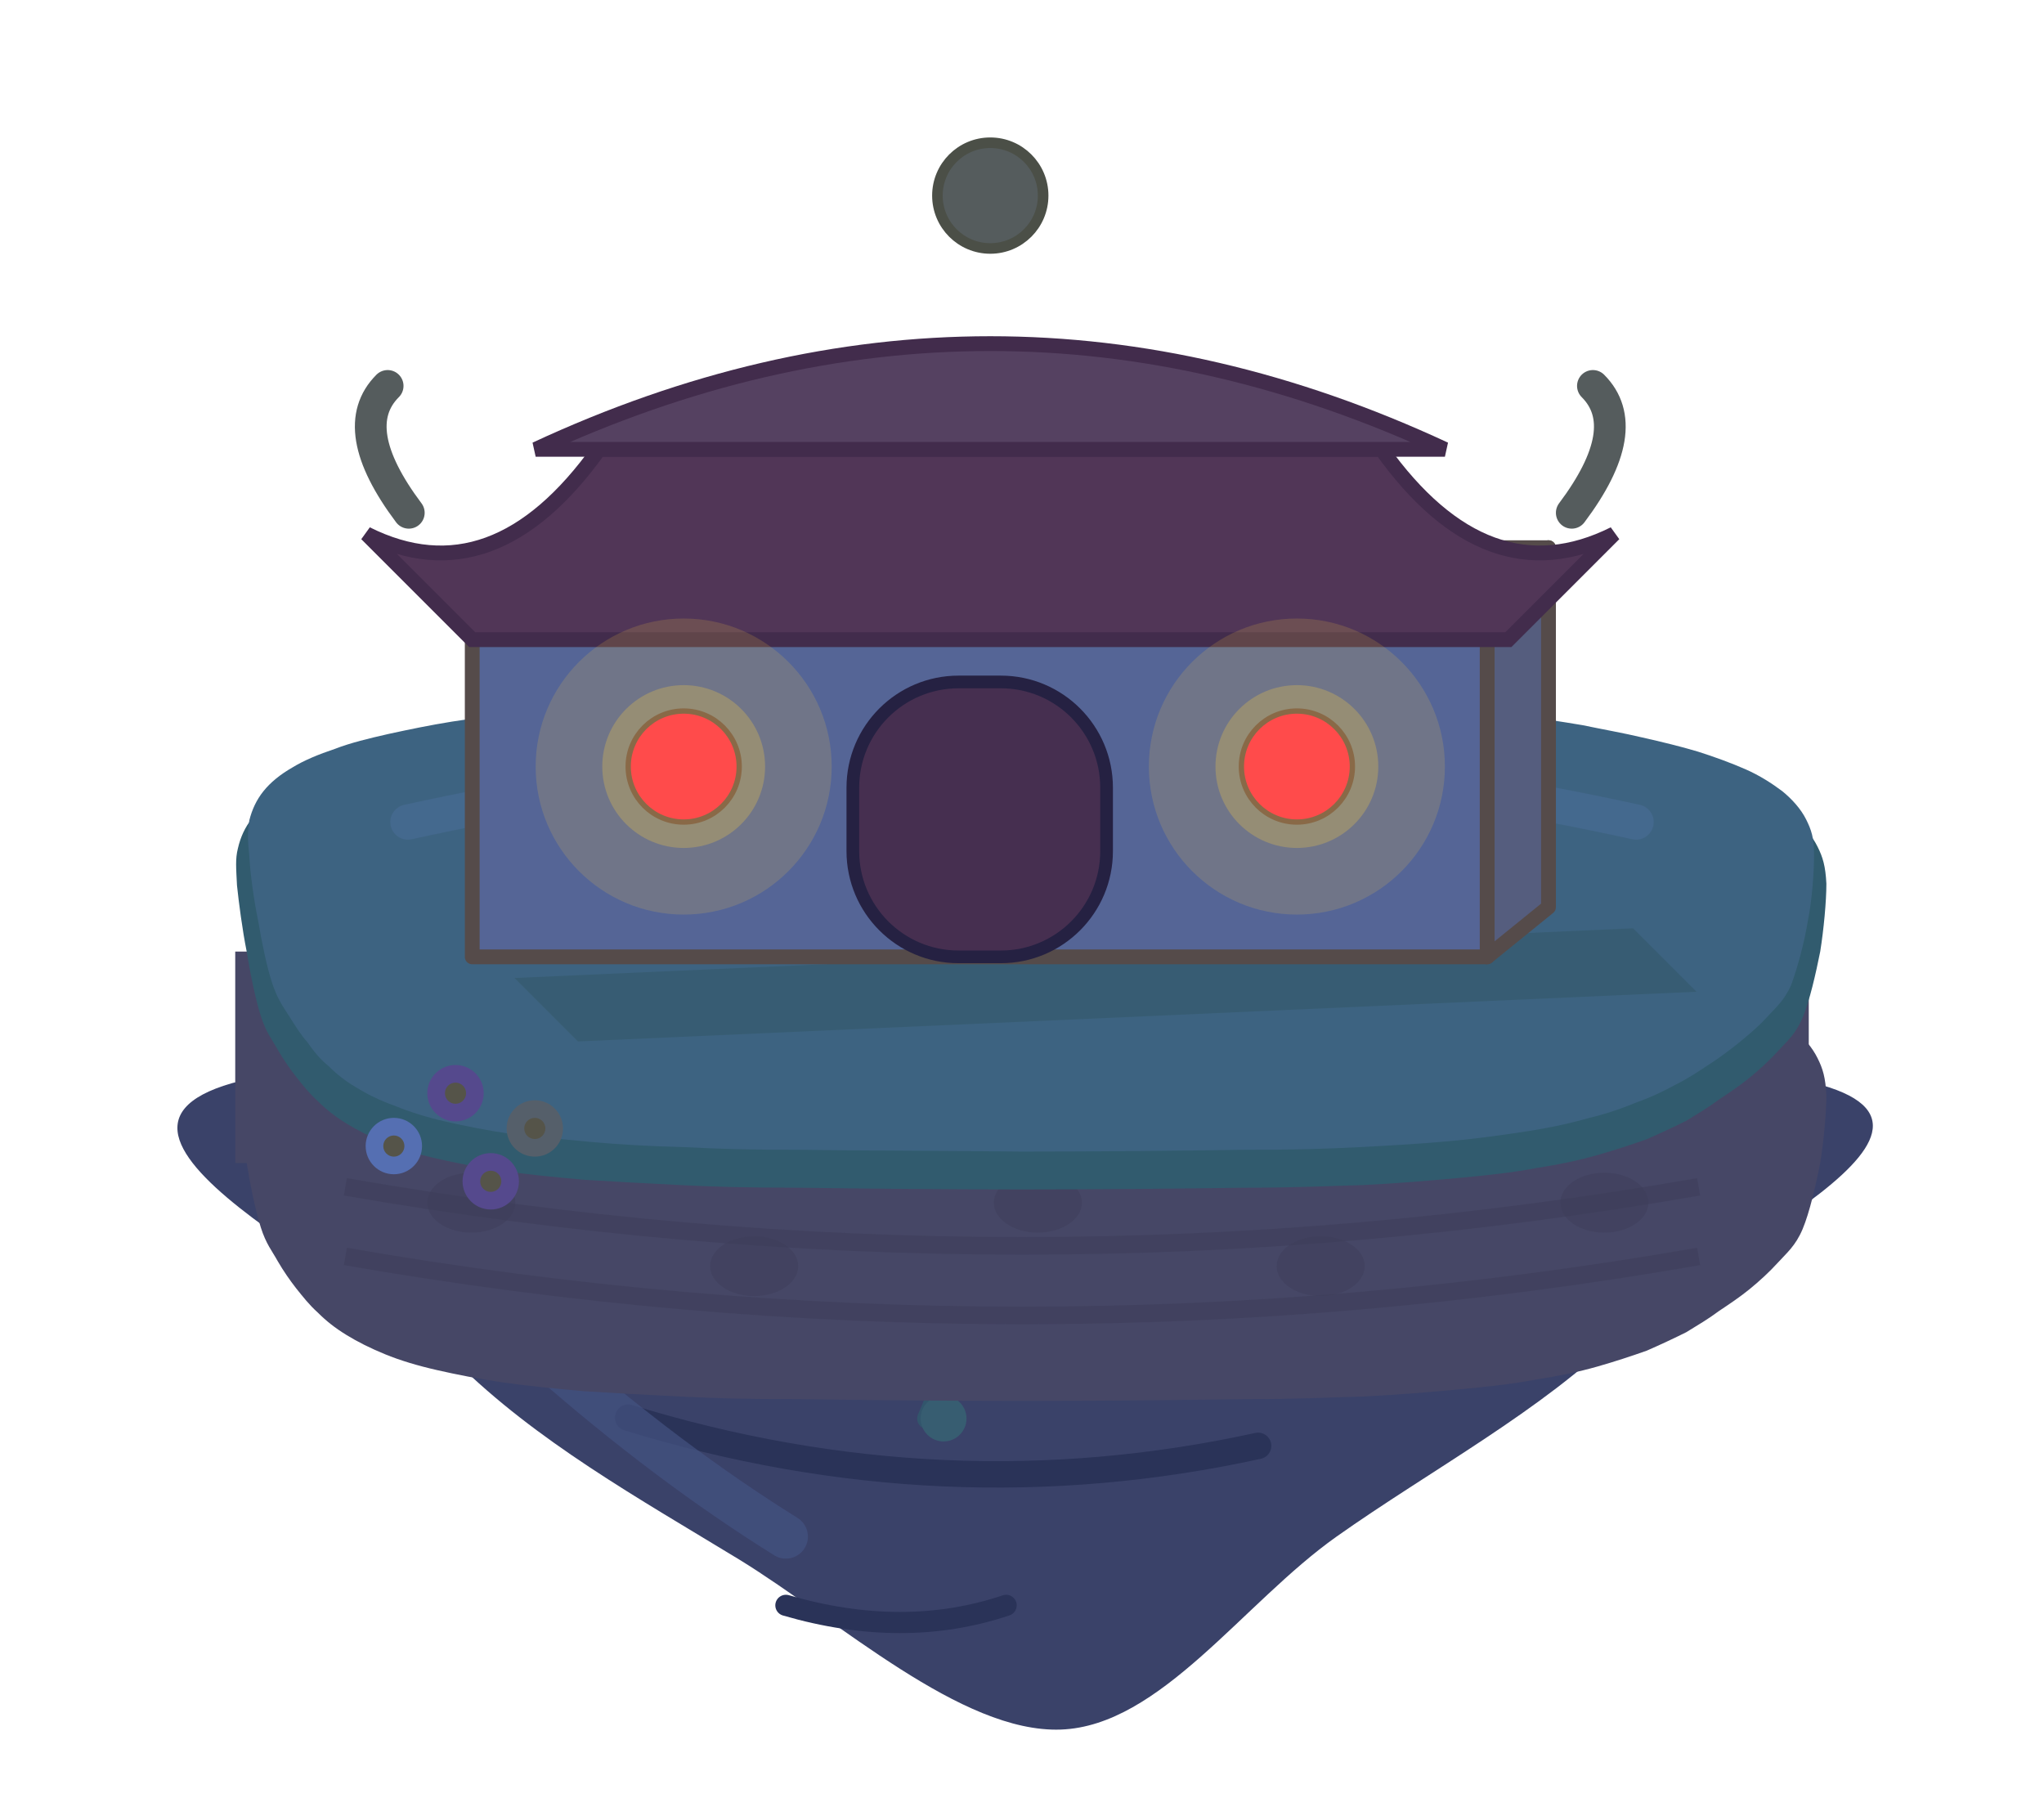
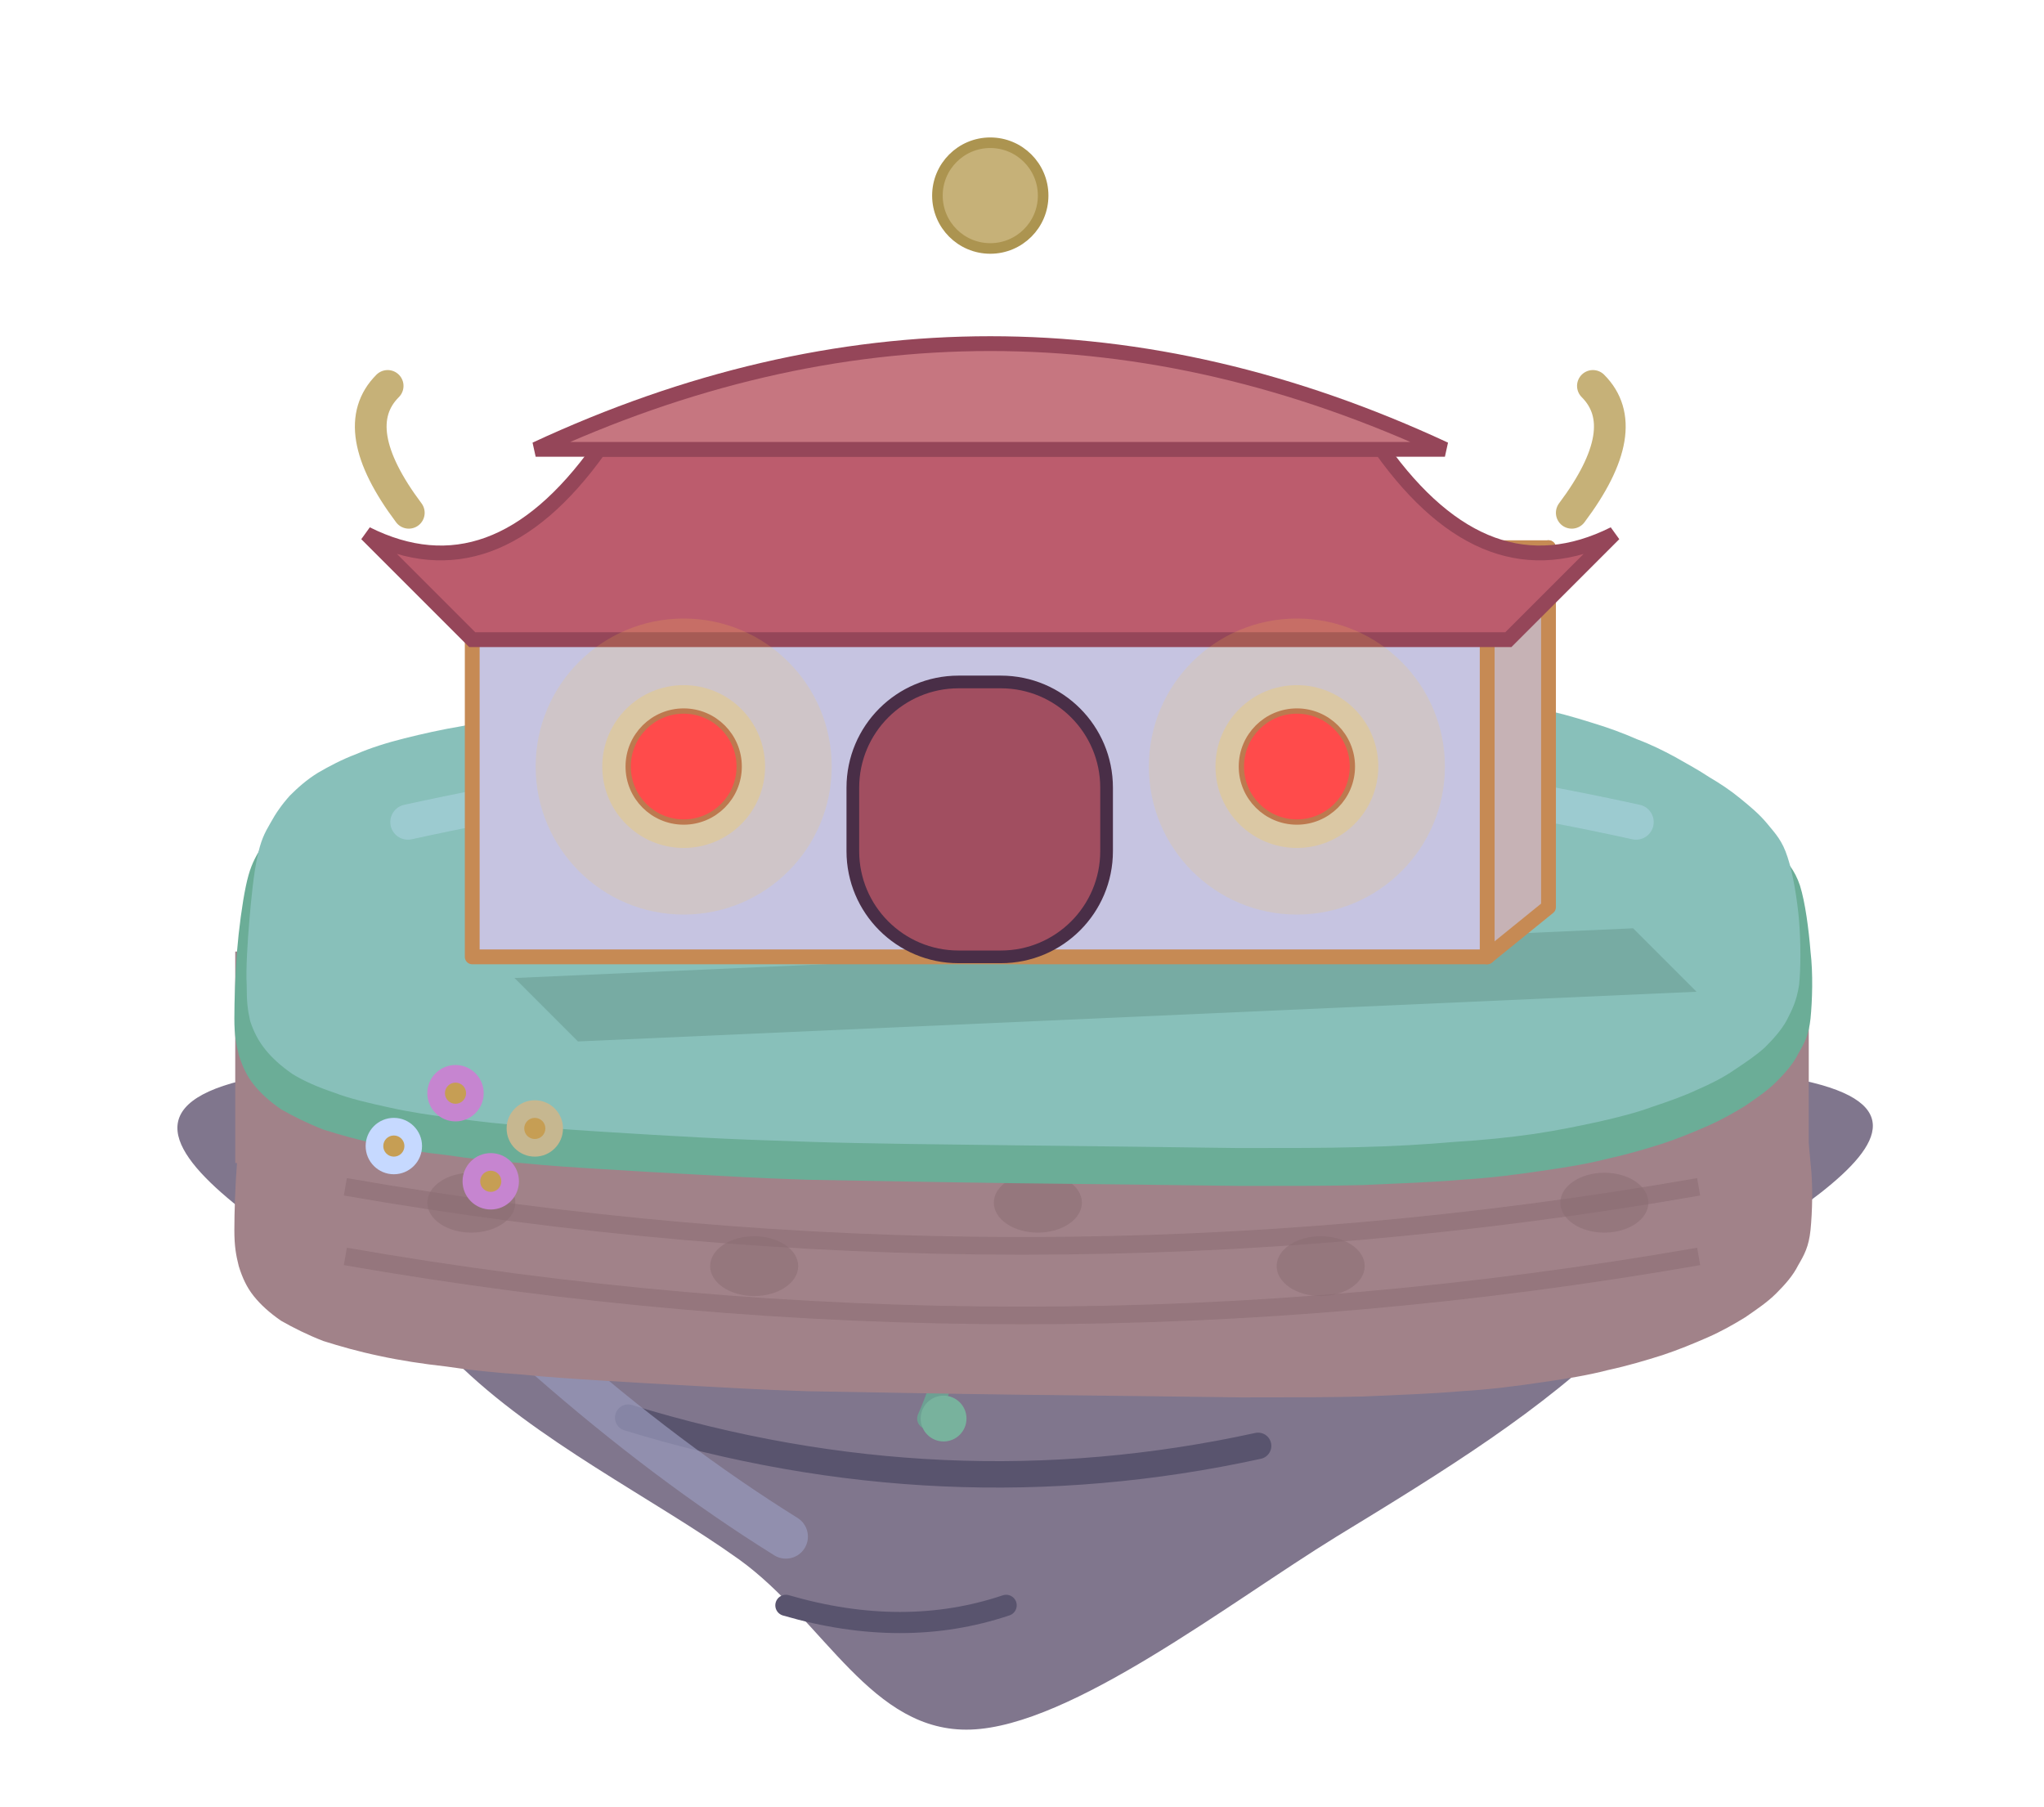
- <svg xmlns="http://www.w3.org/2000/svg" width="232" height="205" viewBox="449 842 232 205">
+ <svg xmlns="http://www.w3.org/2000/svg" width="232" height="205" viewBox="556 1072 232 205">
  <defs>
    <linearGradient id="mtB" x1="0" y1="0" x2="0" y2="1">
-       <stop offset="0" stop-color="#376084" />
-       <stop offset="1" stop-color="#416690" />
+       <stop offset="0" stop-color="#78B9BF" />
+       <stop offset="1" stop-color="#93C6D5" />
    </linearGradient>
    <linearGradient id="mtF" x1="0" y1="0" x2="0" y2="1">
-       <stop offset="0" stop-color="#2A5970" />
-       <stop offset="1" stop-color="#36607D" />
+       <stop offset="0" stop-color="#56A99A" />
+       <stop offset="1" stop-color="#77B9B2" />
    </linearGradient>
    <linearGradient id="river" x1="0" y1="0" x2="0" y2="1">
-       <stop offset="0" stop-color="#2959AD" />
-       <stop offset="1" stop-color="#3661B2" />
+       <stop offset="0" stop-color="#54AAFF" />
+       <stop offset="1" stop-color="#77BCFF" />
    </linearGradient>
    <pattern id="grassdots" width="18" height="18" patternUnits="userSpaceOnUse">
-       <circle cx="4" cy="5" r="1.4" fill="#365F75" />
-       <circle cx="13" cy="13" r="1.2" fill="#416788" />
+       <circle cx="4" cy="5" r="1.4" fill="#75B6A4" />
+       <circle cx="13" cy="13" r="1.2" fill="#93C9C7" />
    </pattern>
    <pattern id="tiles" width="14" height="14" patternUnits="userSpaceOnUse">
-       <rect width="14" height="14" fill="#52679A" />
-       <path d="M0 0H14M0 0V14" stroke="#4F608D" stroke-width="1.2" />
+       <rect width="14" height="14" fill="#C0C7E7" />
+       <path d="M0 0H14M0 0V14" stroke="#B8BACF" stroke-width="1.2" />
    </pattern>
  </defs>
-   <path d="M477.5 964.4 C452.2 969.8 491.5 987.4 500.7 996.5 C509.9 1005.6 521.4 1012.0 532.9 1019.0 C544.3 1026.0 558.1 1038.7 569.4 1038.3 C580.7 1037.9 590.1 1023.9 600.7 1016.4 C611.3 1008.9 624.2 1002.0 632.9 993.3 C641.5 984.6 678.4 969.2 652.5 964.4 Z" fill="#3A4269" />
-   <path d="M520.3 1002.9 Q 556.1 1013.9 591.8 1006.1" stroke="#2A3358" stroke-width="3" fill="none" stroke-linecap="round" />
-   <path d="M538.2 1024.2 q 13.4 3.9 25.0 0" stroke="#2A3358" stroke-width="2.4" fill="none" stroke-linecap="round" />
-   <path d="M483.5 968.4 Q 511.4 999.7 538.2 1016.4" stroke="#435282" stroke-width="5" fill="none" stroke-linecap="round" opacity=".7" />
-   <path d="M515.9 976.0 q -6 9.6 0 19.3" stroke="#32556C" stroke-width="2.4" fill="none" stroke-linecap="round" />
-   <circle cx="514.1" cy="995.3" r="2.6" fill="#375D71" />
-   <path d="M554.3 976.0 q 6 13.5 0 27.0" stroke="#32556C" stroke-width="2.4" fill="none" stroke-linecap="round" />
-   <circle cx="556.1" cy="1003.0" r="2.6" fill="#375D71" />
-   <path d="M595.4 976.0 q -6 8.4 0 16.7" stroke="#32556C" stroke-width="2.4" fill="none" stroke-linecap="round" />
-   <circle cx="593.6" cy="992.7" r="2.6" fill="#375D71" />
-   <path d="M623.9 976.0 q 6 6.4 0 12.9" stroke="#32556C" stroke-width="2.4" fill="none" stroke-linecap="round" />
-   <circle cx="625.7" cy="988.9" r="2.6" fill="#375D71" />
-   <path d="M655.6 974.0 C655.1 976.5 654.4 979.6 653.6 981.5 C652.8 983.4 651.8 984.2 650.8 985.3 C649.8 986.4 648.7 987.4 647.6 988.3 C646.5 989.2 645.3 990.0 644.1 990.8 C642.9 991.7 641.7 992.4 640.4 993.2 C639.0 993.9 637.5 994.6 635.9 995.3 C634.2 995.9 632.4 996.5 630.3 997.1 C628.2 997.7 625.8 998.2 623.2 998.6 C620.6 999.1 617.7 999.4 614.5 999.7 C611.2 1000.0 607.8 1000.3 603.7 1000.5 C599.7 1000.6 596.7 1000.8 590.2 1000.8 C583.7 1000.9 573.4 1001.0 565.0 1001.0 C556.6 1001.0 546.3 1000.9 539.8 1000.8 C533.3 1000.8 530.3 1000.7 526.2 1000.5 C522.1 1000.3 518.6 1000.1 515.3 999.9 C511.9 999.6 508.9 999.3 506.1 998.9 C503.3 998.5 500.8 998.0 498.6 997.5 C496.4 997.0 494.4 996.4 492.7 995.7 C491.0 995.0 489.6 994.3 488.3 993.5 C487.0 992.7 486.0 991.9 485.1 991.0 C484.1 990.1 483.4 989.2 482.6 988.2 C481.9 987.3 481.2 986.3 480.5 985.1 C479.9 984.0 479.2 983.2 478.6 981.3 C478.0 979.4 477.4 976.5 477.0 974.0 C476.5 971.5 476.1 968.4 475.9 966.5 C475.8 964.5 475.7 963.5 476.0 962.3 C476.3 961.0 476.8 959.9 477.6 958.9 C478.4 957.9 479.5 956.9 480.9 956.1 C482.3 955.3 484.0 954.5 485.8 953.9 C487.7 953.2 489.8 952.6 492.0 952.1 C494.3 951.6 496.7 951.2 499.3 950.7 C501.9 950.3 504.5 950.0 507.4 949.6 C510.3 949.3 513.2 949.0 516.5 948.7 C519.7 948.5 523.0 948.2 527.0 948.0 C530.9 947.8 533.8 947.7 540.2 947.6 C546.5 947.4 556.7 947.4 565.0 947.4 C573.3 947.4 583.5 947.4 589.8 947.6 C596.2 947.7 599.0 947.8 602.9 948.1 C606.9 948.3 610.1 948.6 613.3 948.9 C616.4 949.2 619.2 949.6 621.9 949.9 C624.6 950.3 627.1 950.7 629.6 951.1 C632.0 951.6 634.3 952.0 636.5 952.5 C638.7 953.1 640.9 953.6 642.8 954.2 C644.8 954.8 646.7 955.5 648.3 956.3 C649.9 957.0 651.4 957.9 652.6 958.9 C653.8 959.8 654.7 960.9 655.3 962.1 C655.9 963.3 656.2 964.3 656.3 966.3 C656.3 968.3 656.0 971.5 655.6 974.0 Z" fill="#464766" />
-   <rect x="475.7" y="950.0" width="178.6" height="24.0" fill="#464766" />
-   <path d="M488.2 976.7 Q 565.0 990.1 641.8 976.7" stroke="#3D3D59" stroke-width="2" fill="none" opacity=".55" />
-   <path d="M488.2 984.6 Q 565.0 998.0 641.8 984.6" stroke="#3D3D59" stroke-width="2" fill="none" opacity=".55" />
-   <ellipse cx="502.5" cy="978.5" rx="5" ry="3.4" fill="#3D3D59" opacity=".5" />
-   <ellipse cx="534.6" cy="985.7" rx="5" ry="3.4" fill="#3D3D59" opacity=".5" />
-   <ellipse cx="566.8" cy="978.5" rx="5" ry="3.4" fill="#3D3D59" opacity=".5" />
-   <ellipse cx="598.9" cy="985.7" rx="5" ry="3.4" fill="#3D3D59" opacity=".5" />
-   <ellipse cx="631.1" cy="978.5" rx="5" ry="3.4" fill="#3D3D59" opacity=".5" />
-   <path d="M655.6 950.0 C655.1 952.5 654.4 955.6 653.6 957.5 C652.8 959.4 651.8 960.2 650.8 961.3 C649.8 962.4 648.7 963.4 647.6 964.3 C646.5 965.2 645.3 966.0 644.1 966.8 C642.9 967.7 641.7 968.4 640.4 969.2 C639.0 969.9 637.5 970.6 635.9 971.3 C634.2 971.9 632.4 972.5 630.3 973.1 C628.2 973.7 625.8 974.2 623.2 974.6 C620.6 975.1 617.7 975.4 614.5 975.7 C611.2 976.0 607.8 976.3 603.7 976.5 C599.7 976.6 596.7 976.8 590.2 976.8 C583.7 976.9 573.4 977.0 565.0 977.0 C556.6 977.0 546.3 976.9 539.8 976.8 C533.3 976.8 530.3 976.7 526.2 976.5 C522.1 976.3 518.6 976.1 515.3 975.9 C511.9 975.6 508.9 975.3 506.1 974.9 C503.3 974.5 500.8 974.0 498.6 973.5 C496.4 973.0 494.4 972.4 492.7 971.7 C491.0 971.0 489.6 970.3 488.3 969.5 C487.0 968.7 486.0 967.9 485.1 967.0 C484.1 966.1 483.4 965.2 482.6 964.2 C481.9 963.3 481.2 962.3 480.5 961.1 C479.9 960.0 479.2 959.2 478.6 957.3 C478.0 955.4 477.4 952.5 477.0 950.0 C476.5 947.5 476.1 944.4 475.9 942.5 C475.8 940.5 475.7 939.5 476.0 938.3 C476.3 937.0 476.8 935.9 477.6 934.9 C478.4 933.9 479.5 932.9 480.9 932.1 C482.3 931.3 484.0 930.5 485.8 929.9 C487.7 929.2 489.8 928.6 492.0 928.1 C494.3 927.6 496.7 927.2 499.3 926.7 C501.9 926.3 504.5 926.0 507.4 925.6 C510.3 925.3 513.2 925.0 516.5 924.7 C519.7 924.5 523.0 924.2 527.0 924.0 C530.9 923.8 533.8 923.7 540.2 923.6 C546.5 923.4 556.7 923.4 565.0 923.4 C573.3 923.4 583.5 923.4 589.8 923.6 C596.2 923.7 599.0 923.8 602.9 924.1 C606.9 924.3 610.1 924.6 613.3 924.9 C616.4 925.2 619.2 925.6 621.9 925.9 C624.6 926.3 627.1 926.7 629.6 927.1 C632.0 927.6 634.3 928.0 636.5 928.5 C638.7 929.1 640.9 929.6 642.8 930.2 C644.8 930.8 646.7 931.5 648.3 932.3 C649.9 933.0 651.4 933.9 652.6 934.9 C653.8 935.8 654.7 936.9 655.3 938.1 C655.9 939.3 656.2 940.3 656.3 942.3 C656.3 944.3 656.0 947.5 655.6 950.0 Z" fill="#315B6E" />
-   <path d="M654.2 946.5 C653.8 949.0 653.0 951.9 652.3 953.8 C651.5 955.6 650.5 956.4 649.5 957.5 C648.5 958.6 647.4 959.5 646.3 960.4 C645.3 961.2 644.1 962.1 643.0 962.8 C641.8 963.6 640.6 964.4 639.2 965.1 C637.9 965.8 636.5 966.5 634.8 967.1 C633.1 967.8 631.4 968.4 629.3 968.9 C627.2 969.5 624.9 970.0 622.3 970.4 C619.7 970.8 616.9 971.2 613.7 971.5 C610.5 971.8 607.1 972.0 603.2 972.2 C599.2 972.4 596.2 972.5 589.8 972.5 C583.5 972.6 573.3 972.7 565.0 972.7 C556.7 972.6 546.5 972.6 540.2 972.5 C533.8 972.5 530.8 972.4 526.8 972.2 C522.8 972.1 519.3 971.9 516.0 971.6 C512.7 971.3 509.7 971.0 507.0 970.7 C504.3 970.3 501.8 969.8 499.6 969.3 C497.4 968.8 495.5 968.2 493.8 967.5 C492.1 966.9 490.7 966.2 489.4 965.4 C488.2 964.7 487.2 963.9 486.3 963.0 C485.3 962.2 484.6 961.3 483.9 960.3 C483.1 959.4 482.5 958.4 481.8 957.3 C481.1 956.2 480.5 955.4 479.9 953.6 C479.3 951.8 478.7 948.9 478.3 946.5 C477.8 944.1 477.4 941.1 477.3 939.2 C477.1 937.3 477.1 936.4 477.3 935.1 C477.6 933.9 478.1 932.8 478.9 931.8 C479.7 930.8 480.8 929.9 482.2 929.1 C483.5 928.3 485.2 927.6 487.0 927.0 C488.8 926.3 490.9 925.8 493.1 925.3 C495.4 924.8 497.8 924.3 500.3 923.9 C502.8 923.5 505.4 923.2 508.3 922.9 C511.1 922.5 514.0 922.3 517.2 922.0 C520.4 921.7 523.7 921.5 527.6 921.3 C531.5 921.1 534.3 921.0 540.5 920.8 C546.8 920.7 556.8 920.7 565.0 920.7 C573.2 920.7 583.2 920.7 589.5 920.8 C595.7 921.0 598.5 921.1 602.4 921.3 C606.2 921.6 609.4 921.8 612.5 922.1 C615.6 922.4 618.4 922.8 621.1 923.2 C623.7 923.5 626.2 923.9 628.6 924.3 C631.0 924.8 633.3 925.2 635.4 925.7 C637.6 926.2 639.7 926.7 641.7 927.3 C643.6 927.9 645.5 928.6 647.1 929.3 C648.7 930.0 650.1 930.9 651.3 931.8 C652.4 932.7 653.4 933.8 654.0 935.0 C654.6 936.2 654.9 937.1 654.9 939.0 C654.9 940.9 654.7 944.0 654.2 946.5 Z" fill="#3D6381" />
-   <path d="M495.3 935.3 Q 565.0 920.0 634.7 935.3" stroke="#45698F" stroke-width="4" fill="none" stroke-linecap="round" opacity=".9" />
-   <g transform="translate(-19.4 -9.4) scale(1.2)">
+   <path d="M584.5 1194.4 C559.2 1199.8 598.5 1217.4 607.7 1226.5 C616.9 1235.6 630.1 1242.0 639.9 1249.0 C649.6 1256.0 654.9 1268.7 666.2 1268.3 C677.6 1267.9 695.5 1253.9 707.7 1246.4 C720.0 1238.9 731.2 1232.0 739.9 1223.3 C748.5 1214.6 785.4 1199.2 759.5 1194.4 Z" fill="#80768D" />
+   <path d="M627.3 1232.9 Q 663.1 1243.9 698.8 1236.1" stroke="#59546E" stroke-width="3" fill="none" stroke-linecap="round" />
+   <path d="M645.2 1254.2 q 13.4 3.9 25.0 0" stroke="#59546E" stroke-width="2.4" fill="none" stroke-linecap="round" />
+   <path d="M590.5 1198.4 Q 618.4 1229.7 645.2 1246.4" stroke="#999ABC" stroke-width="5" fill="none" stroke-linecap="round" opacity=".7" />
+   <path d="M622.9 1206.0 q -6 9.6 0 19.3" stroke="#6DA093" stroke-width="2.4" fill="none" stroke-linecap="round" />
+   <circle cx="621.1" cy="1225.3" r="2.6" fill="#78B29D" />
+   <path d="M661.3 1206.0 q 6 13.5 0 27.0" stroke="#6DA093" stroke-width="2.4" fill="none" stroke-linecap="round" />
+   <circle cx="663.1" cy="1233.0" r="2.6" fill="#78B29D" />
+   <path d="M702.4 1206.0 q -6 8.4 0 16.7" stroke="#6DA093" stroke-width="2.4" fill="none" stroke-linecap="round" />
+   <circle cx="700.6" cy="1222.7" r="2.6" fill="#78B29D" />
+   <path d="M730.9 1206.0 q 6 6.4 0 12.9" stroke="#6DA093" stroke-width="2.4" fill="none" stroke-linecap="round" />
+   <circle cx="732.7" cy="1218.9" r="2.6" fill="#78B29D" />
+   <path d="M761.5 1204.0 C761.8 1206.5 761.7 1209.6 761.5 1211.6 C761.3 1213.5 760.8 1214.4 760.1 1215.6 C759.5 1216.8 758.6 1217.8 757.6 1218.8 C756.6 1219.8 755.4 1220.6 754.1 1221.5 C752.8 1222.3 751.4 1223.1 749.8 1223.8 C748.2 1224.5 746.5 1225.2 744.7 1225.8 C742.8 1226.4 740.8 1227.0 738.5 1227.5 C736.2 1228.1 733.7 1228.5 730.9 1228.9 C728.2 1229.3 725.2 1229.7 721.8 1229.9 C718.4 1230.2 714.9 1230.3 710.7 1230.5 C706.6 1230.6 703.4 1230.6 696.9 1230.6 C690.5 1230.5 680.2 1230.4 672.0 1230.3 C663.8 1230.2 653.9 1230.0 647.7 1229.9 C641.5 1229.7 638.8 1229.5 634.9 1229.3 C631.1 1229.1 627.8 1228.9 624.5 1228.7 C621.2 1228.5 618.1 1228.3 615.2 1228.0 C612.2 1227.8 609.3 1227.5 606.7 1227.1 C604.0 1226.8 601.4 1226.4 599.1 1225.9 C596.7 1225.4 594.6 1224.8 592.7 1224.2 C590.9 1223.5 589.3 1222.7 587.9 1221.9 C586.6 1221.0 585.6 1220.1 584.8 1219.1 C584.0 1218.1 583.5 1217.0 583.1 1215.7 C582.8 1214.5 582.6 1213.5 582.6 1211.6 C582.6 1209.6 582.7 1206.5 582.9 1204.0 C583.1 1201.5 583.5 1198.5 583.9 1196.6 C584.3 1194.7 584.7 1193.8 585.4 1192.6 C586.0 1191.4 586.7 1190.4 587.6 1189.4 C588.5 1188.4 589.6 1187.5 590.8 1186.7 C592.1 1185.9 593.6 1185.2 595.2 1184.5 C596.9 1183.8 598.8 1183.2 600.8 1182.7 C602.9 1182.1 605.1 1181.6 607.5 1181.2 C609.9 1180.7 612.4 1180.3 615.1 1180.0 C617.9 1179.6 620.7 1179.2 623.8 1178.9 C627.0 1178.6 630.1 1178.3 634.0 1178.0 C637.8 1177.7 640.6 1177.5 646.9 1177.3 C653.2 1177.1 663.5 1176.9 672.0 1176.7 C680.5 1176.6 691.1 1176.6 697.7 1176.6 C704.4 1176.6 707.5 1176.7 711.7 1176.9 C715.8 1177.1 719.3 1177.4 722.5 1177.7 C725.7 1178.1 728.5 1178.6 731.0 1179.1 C733.5 1179.6 735.6 1180.2 737.6 1180.8 C739.6 1181.4 741.3 1182.1 742.9 1182.7 C744.5 1183.4 745.9 1184.1 747.3 1184.9 C748.7 1185.6 749.9 1186.3 751.2 1187.1 C752.4 1188.0 753.6 1188.8 754.8 1189.7 C755.9 1190.6 757.0 1191.5 757.9 1192.7 C758.8 1193.8 759.7 1194.7 760.3 1196.5 C760.9 1198.4 761.3 1201.5 761.5 1204.0 Z" fill="#A18289" />
+   <rect x="582.7" y="1180.0" width="178.6" height="24.0" fill="#A18289" />
+   <path d="M595.2 1206.7 Q 672.0 1220.1 748.8 1206.7" stroke="#8A6C72" stroke-width="2" fill="none" opacity=".55" />
+   <path d="M595.2 1214.6 Q 672.0 1228.0 748.8 1214.6" stroke="#8A6C72" stroke-width="2" fill="none" opacity=".55" />
+   <ellipse cx="609.5" cy="1208.5" rx="5" ry="3.4" fill="#8A6C72" opacity=".5" />
+   <ellipse cx="641.6" cy="1215.7" rx="5" ry="3.4" fill="#8A6C72" opacity=".5" />
+   <ellipse cx="673.8" cy="1208.5" rx="5" ry="3.4" fill="#8A6C72" opacity=".5" />
+   <ellipse cx="705.9" cy="1215.7" rx="5" ry="3.4" fill="#8A6C72" opacity=".5" />
+   <ellipse cx="738.1" cy="1208.5" rx="5" ry="3.4" fill="#8A6C72" opacity=".5" />
+   <path d="M761.5 1180.0 C761.8 1182.5 761.7 1185.6 761.5 1187.6 C761.3 1189.5 760.8 1190.4 760.1 1191.6 C759.5 1192.8 758.6 1193.8 757.6 1194.8 C756.6 1195.8 755.4 1196.6 754.1 1197.5 C752.8 1198.3 751.4 1199.1 749.8 1199.8 C748.2 1200.5 746.5 1201.2 744.7 1201.8 C742.8 1202.4 740.8 1203.0 738.5 1203.5 C736.2 1204.1 733.7 1204.5 730.9 1204.9 C728.2 1205.3 725.2 1205.7 721.8 1205.9 C718.4 1206.2 714.9 1206.3 710.7 1206.5 C706.6 1206.6 703.4 1206.6 696.9 1206.6 C690.5 1206.5 680.2 1206.4 672.0 1206.3 C663.8 1206.2 653.9 1206.0 647.7 1205.9 C641.5 1205.7 638.8 1205.5 634.9 1205.3 C631.1 1205.1 627.8 1204.9 624.5 1204.7 C621.2 1204.5 618.1 1204.3 615.2 1204.0 C612.2 1203.8 609.3 1203.5 606.7 1203.1 C604.0 1202.8 601.4 1202.4 599.1 1201.9 C596.7 1201.4 594.6 1200.8 592.7 1200.2 C590.9 1199.5 589.3 1198.7 587.9 1197.9 C586.6 1197.0 585.6 1196.1 584.8 1195.1 C584.0 1194.1 583.5 1193.0 583.1 1191.7 C582.8 1190.5 582.6 1189.5 582.6 1187.6 C582.6 1185.6 582.7 1182.5 582.9 1180.0 C583.1 1177.5 583.5 1174.5 583.9 1172.6 C584.3 1170.7 584.7 1169.8 585.4 1168.6 C586.0 1167.4 586.7 1166.4 587.6 1165.4 C588.5 1164.4 589.6 1163.5 590.8 1162.7 C592.1 1161.9 593.6 1161.2 595.2 1160.5 C596.9 1159.8 598.8 1159.2 600.8 1158.7 C602.9 1158.1 605.1 1157.6 607.5 1157.2 C609.9 1156.7 612.4 1156.3 615.1 1156.0 C617.9 1155.6 620.7 1155.2 623.8 1154.9 C627.0 1154.6 630.1 1154.3 634.0 1154.0 C637.8 1153.7 640.6 1153.5 646.9 1153.3 C653.2 1153.1 663.5 1152.9 672.0 1152.7 C680.5 1152.6 691.1 1152.6 697.7 1152.6 C704.4 1152.6 707.5 1152.7 711.7 1152.9 C715.8 1153.1 719.3 1153.4 722.5 1153.7 C725.7 1154.1 728.5 1154.6 731.0 1155.1 C733.5 1155.6 735.6 1156.2 737.6 1156.8 C739.6 1157.4 741.3 1158.1 742.9 1158.7 C744.5 1159.4 745.9 1160.1 747.3 1160.9 C748.7 1161.6 749.9 1162.3 751.2 1163.1 C752.4 1164.0 753.6 1164.8 754.8 1165.7 C755.9 1166.6 757.0 1167.5 757.9 1168.7 C758.8 1169.8 759.7 1170.7 760.3 1172.5 C760.9 1174.4 761.3 1177.5 761.5 1180.0 Z" fill="#6BAD97" />
+   <path d="M760.2 1176.5 C760.4 1178.9 760.4 1182.0 760.2 1183.8 C759.9 1185.7 759.4 1186.6 758.8 1187.8 C758.2 1188.9 757.3 1189.9 756.3 1190.9 C755.3 1191.8 754.1 1192.6 752.9 1193.4 C751.6 1194.3 750.2 1195.0 748.6 1195.7 C747.1 1196.4 745.4 1197.0 743.6 1197.6 C741.7 1198.3 739.7 1198.8 737.5 1199.3 C735.2 1199.8 732.8 1200.3 730.1 1200.7 C727.3 1201.1 724.4 1201.4 721.1 1201.6 C717.7 1201.9 714.2 1202.1 710.1 1202.2 C706.1 1202.3 702.9 1202.3 696.6 1202.3 C690.2 1202.2 680.1 1202.1 672.0 1202.0 C663.9 1201.9 654.2 1201.8 648.1 1201.6 C642.0 1201.4 639.3 1201.3 635.5 1201.1 C631.7 1200.9 628.4 1200.7 625.2 1200.5 C622.0 1200.3 618.9 1200.1 616.0 1199.8 C613.1 1199.6 610.3 1199.3 607.6 1198.9 C605.0 1198.6 602.4 1198.2 600.2 1197.7 C597.9 1197.2 595.7 1196.7 593.9 1196.0 C592.1 1195.4 590.5 1194.7 589.2 1193.9 C587.9 1193.0 586.9 1192.1 586.1 1191.1 C585.3 1190.1 584.8 1189.1 584.4 1187.9 C584.1 1186.6 584.0 1185.7 584.0 1183.8 C583.9 1181.9 584.1 1178.9 584.3 1176.5 C584.5 1174.1 584.8 1171.1 585.2 1169.3 C585.6 1167.4 586.0 1166.6 586.7 1165.4 C587.3 1164.3 588.0 1163.3 588.9 1162.3 C589.8 1161.4 590.8 1160.5 592.1 1159.7 C593.3 1159.0 594.8 1158.2 596.4 1157.6 C598.0 1156.9 599.9 1156.3 601.9 1155.8 C603.9 1155.3 606.1 1154.8 608.5 1154.4 C610.8 1153.9 613.3 1153.5 616.0 1153.2 C618.7 1152.8 621.4 1152.5 624.5 1152.2 C627.6 1151.9 630.8 1151.6 634.5 1151.3 C638.3 1151.0 641.0 1150.8 647.3 1150.6 C653.5 1150.4 663.7 1150.2 672.0 1150.1 C680.3 1149.9 690.8 1149.9 697.4 1149.9 C703.9 1149.9 707.0 1150.0 711.1 1150.2 C715.1 1150.4 718.5 1150.7 721.7 1151.0 C724.9 1151.4 727.6 1151.8 730.1 1152.3 C732.6 1152.8 734.7 1153.4 736.6 1154.0 C738.6 1154.6 740.2 1155.2 741.8 1155.9 C743.4 1156.5 744.8 1157.2 746.1 1157.9 C747.5 1158.7 748.8 1159.4 750.0 1160.2 C751.2 1160.9 752.4 1161.7 753.5 1162.6 C754.6 1163.5 755.7 1164.4 756.6 1165.5 C757.5 1166.6 758.3 1167.4 758.9 1169.3 C759.5 1171.1 760.0 1174.1 760.2 1176.5 Z" fill="#88C0BA" />
+   <path d="M602.3 1165.3 Q 672.0 1150.0 741.7 1165.3" stroke="#9FCCD3" stroke-width="4" fill="none" stroke-linecap="round" opacity=".9" />
+   <g transform="translate(87.6 220.6) scale(1.2)">
    <g transform="translate(195 0)">
      <polygon points="244.0,802.0 349.8,797.3 355.8,803.3 250.0,808.0" fill="rgba(30,60,40,.16)" />
-       <polygon points="336.0,800.0 341.8,795.3 341.8,761.3 336.0,766.0" fill="#555D7E" stroke="#554B4A" stroke-width="1.4" stroke-linejoin="round" />
-       <polygon points="240.0,766.0 336.0,766.0 341.8,761.3 245.8,761.3" fill="#556AA5" stroke="#554B4A" stroke-width="1.4" stroke-linejoin="round" />
-       <polygon points="240.0,800.0 336.0,800.0 336.0,766.0 240.0,766.0" fill="#556596" stroke="#554B4A" stroke-width="1.4" stroke-linejoin="round" />
-       <rect x="276" y="774" width="24" height="26" rx="10.0" fill="#462F50" stroke="#252142" stroke-width="1.2" />
-       <path d="M230 760 Q 242 766 252 752 L326 752 Q 336 766 348 760 L 338 770 L 240 770 Z" fill="#513657" stroke="#422C4C" stroke-width="1.4" />
-       <path d="M246 752 Q 289 732 332 752 Z" fill="#554161" stroke="#422C4C" stroke-width="1.4" />
-       <path d="M234 758 q-6 -8 -2 -12 M344 758 q6 -8 2 -12" stroke="#555C5D" stroke-width="3" fill="none" stroke-linecap="round" />
-       <circle cx="289" cy="728" r="5" fill="#555C5D" stroke="#4B4F47" />
-       <circle cx="260" cy="782" r="5" fill="#553865" stroke="#422C4C" />
-       <circle cx="318" cy="782" r="5" fill="#553865" stroke="#422C4C" />
+       <polygon points="336.0,800.0 341.8,795.3 341.8,761.3 336.0,766.0" fill="#C6B2B5" stroke="#C68A54" stroke-width="1.4" stroke-linejoin="round" />
+       <polygon points="240.0,766.0 336.0,766.0 341.8,761.3 245.8,761.3" fill="#C6D0FB" stroke="#C68A54" stroke-width="1.4" stroke-linejoin="round" />
+       <polygon points="240.0,800.0 336.0,800.0 336.0,766.0 240.0,766.0" fill="#C6C4E1" stroke="#C68A54" stroke-width="1.4" stroke-linejoin="round" />
+       <rect x="276" y="774" width="24" height="26" rx="10.0" fill="#A14E60" stroke="#492E47" stroke-width="1.2" />
+       <path d="M230 760 Q 242 766 252 752 L326 752 Q 336 766 348 760 L 338 770 L 240 770 Z" fill="#BC5C6D" stroke="#954659" stroke-width="1.4" />
+       <path d="M246 752 Q 289 732 332 752 Z" fill="#C67680" stroke="#954659" stroke-width="1.4" />
+       <path d="M234 758 q-6 -8 -2 -12 M344 758 q6 -8 2 -12" stroke="#C6B178" stroke-width="3" fill="none" stroke-linecap="round" />
+       <circle cx="289" cy="728" r="5" fill="#C6B178" stroke="#AC9450" />
+       <circle cx="260" cy="782" r="5" fill="#C66086" stroke="#954659" />
+       <circle cx="318" cy="782" r="5" fill="#C66086" stroke="#954659" />
      <circle cx="260" cy="782" r="14" fill="#FFCF3F" opacity=".16" />
      <circle cx="260" cy="782" r="7.7" fill="#FFCF3F" opacity=".26" />
      <circle cx="260" cy="782" r="5" fill="#FF4B4B" />
      <circle cx="318" cy="782" r="14" fill="#FFCF3F" opacity=".16" />
      <circle cx="318" cy="782" r="7.7" fill="#FFCF3F" opacity=".26" />
      <circle cx="318" cy="782" r="5" fill="#FF4B4B" />
    </g>
  </g>
-   <circle cx="500.702" cy="966.074" r="3.2" fill="#55498D" />
-   <circle cx="500.702" cy="966.074" r="1.2" fill="#555449" />
-   <circle cx="509.702" cy="970.074" r="3.2" fill="#555F6A" />
-   <circle cx="509.702" cy="970.074" r="1.2" fill="#555449" />
-   <circle cx="493.702" cy="972.074" r="3.2" fill="#556FB2" />
-   <circle cx="493.702" cy="972.074" r="1.2" fill="#555449" />
-   <circle cx="504.702" cy="976.074" r="3.2" fill="#55498D" />
-   <circle cx="504.702" cy="976.074" r="1.2" fill="#555449" />
+   <circle cx="607.702" cy="1196.074" r="3.2" fill="#C685D0" />
+   <circle cx="607.702" cy="1196.074" r="1.2" fill="#C69E54" />
+   <circle cx="616.702" cy="1200.074" r="3.2" fill="#C6B790" />
+   <circle cx="616.702" cy="1200.074" r="1.2" fill="#C69E54" />
+   <circle cx="600.702" cy="1202.074" r="3.2" fill="#C6D9FF" />
+   <circle cx="600.702" cy="1202.074" r="1.2" fill="#C69E54" />
+   <circle cx="611.702" cy="1206.074" r="3.2" fill="#C685D0" />
+   <circle cx="611.702" cy="1206.074" r="1.2" fill="#C69E54" />
</svg>
